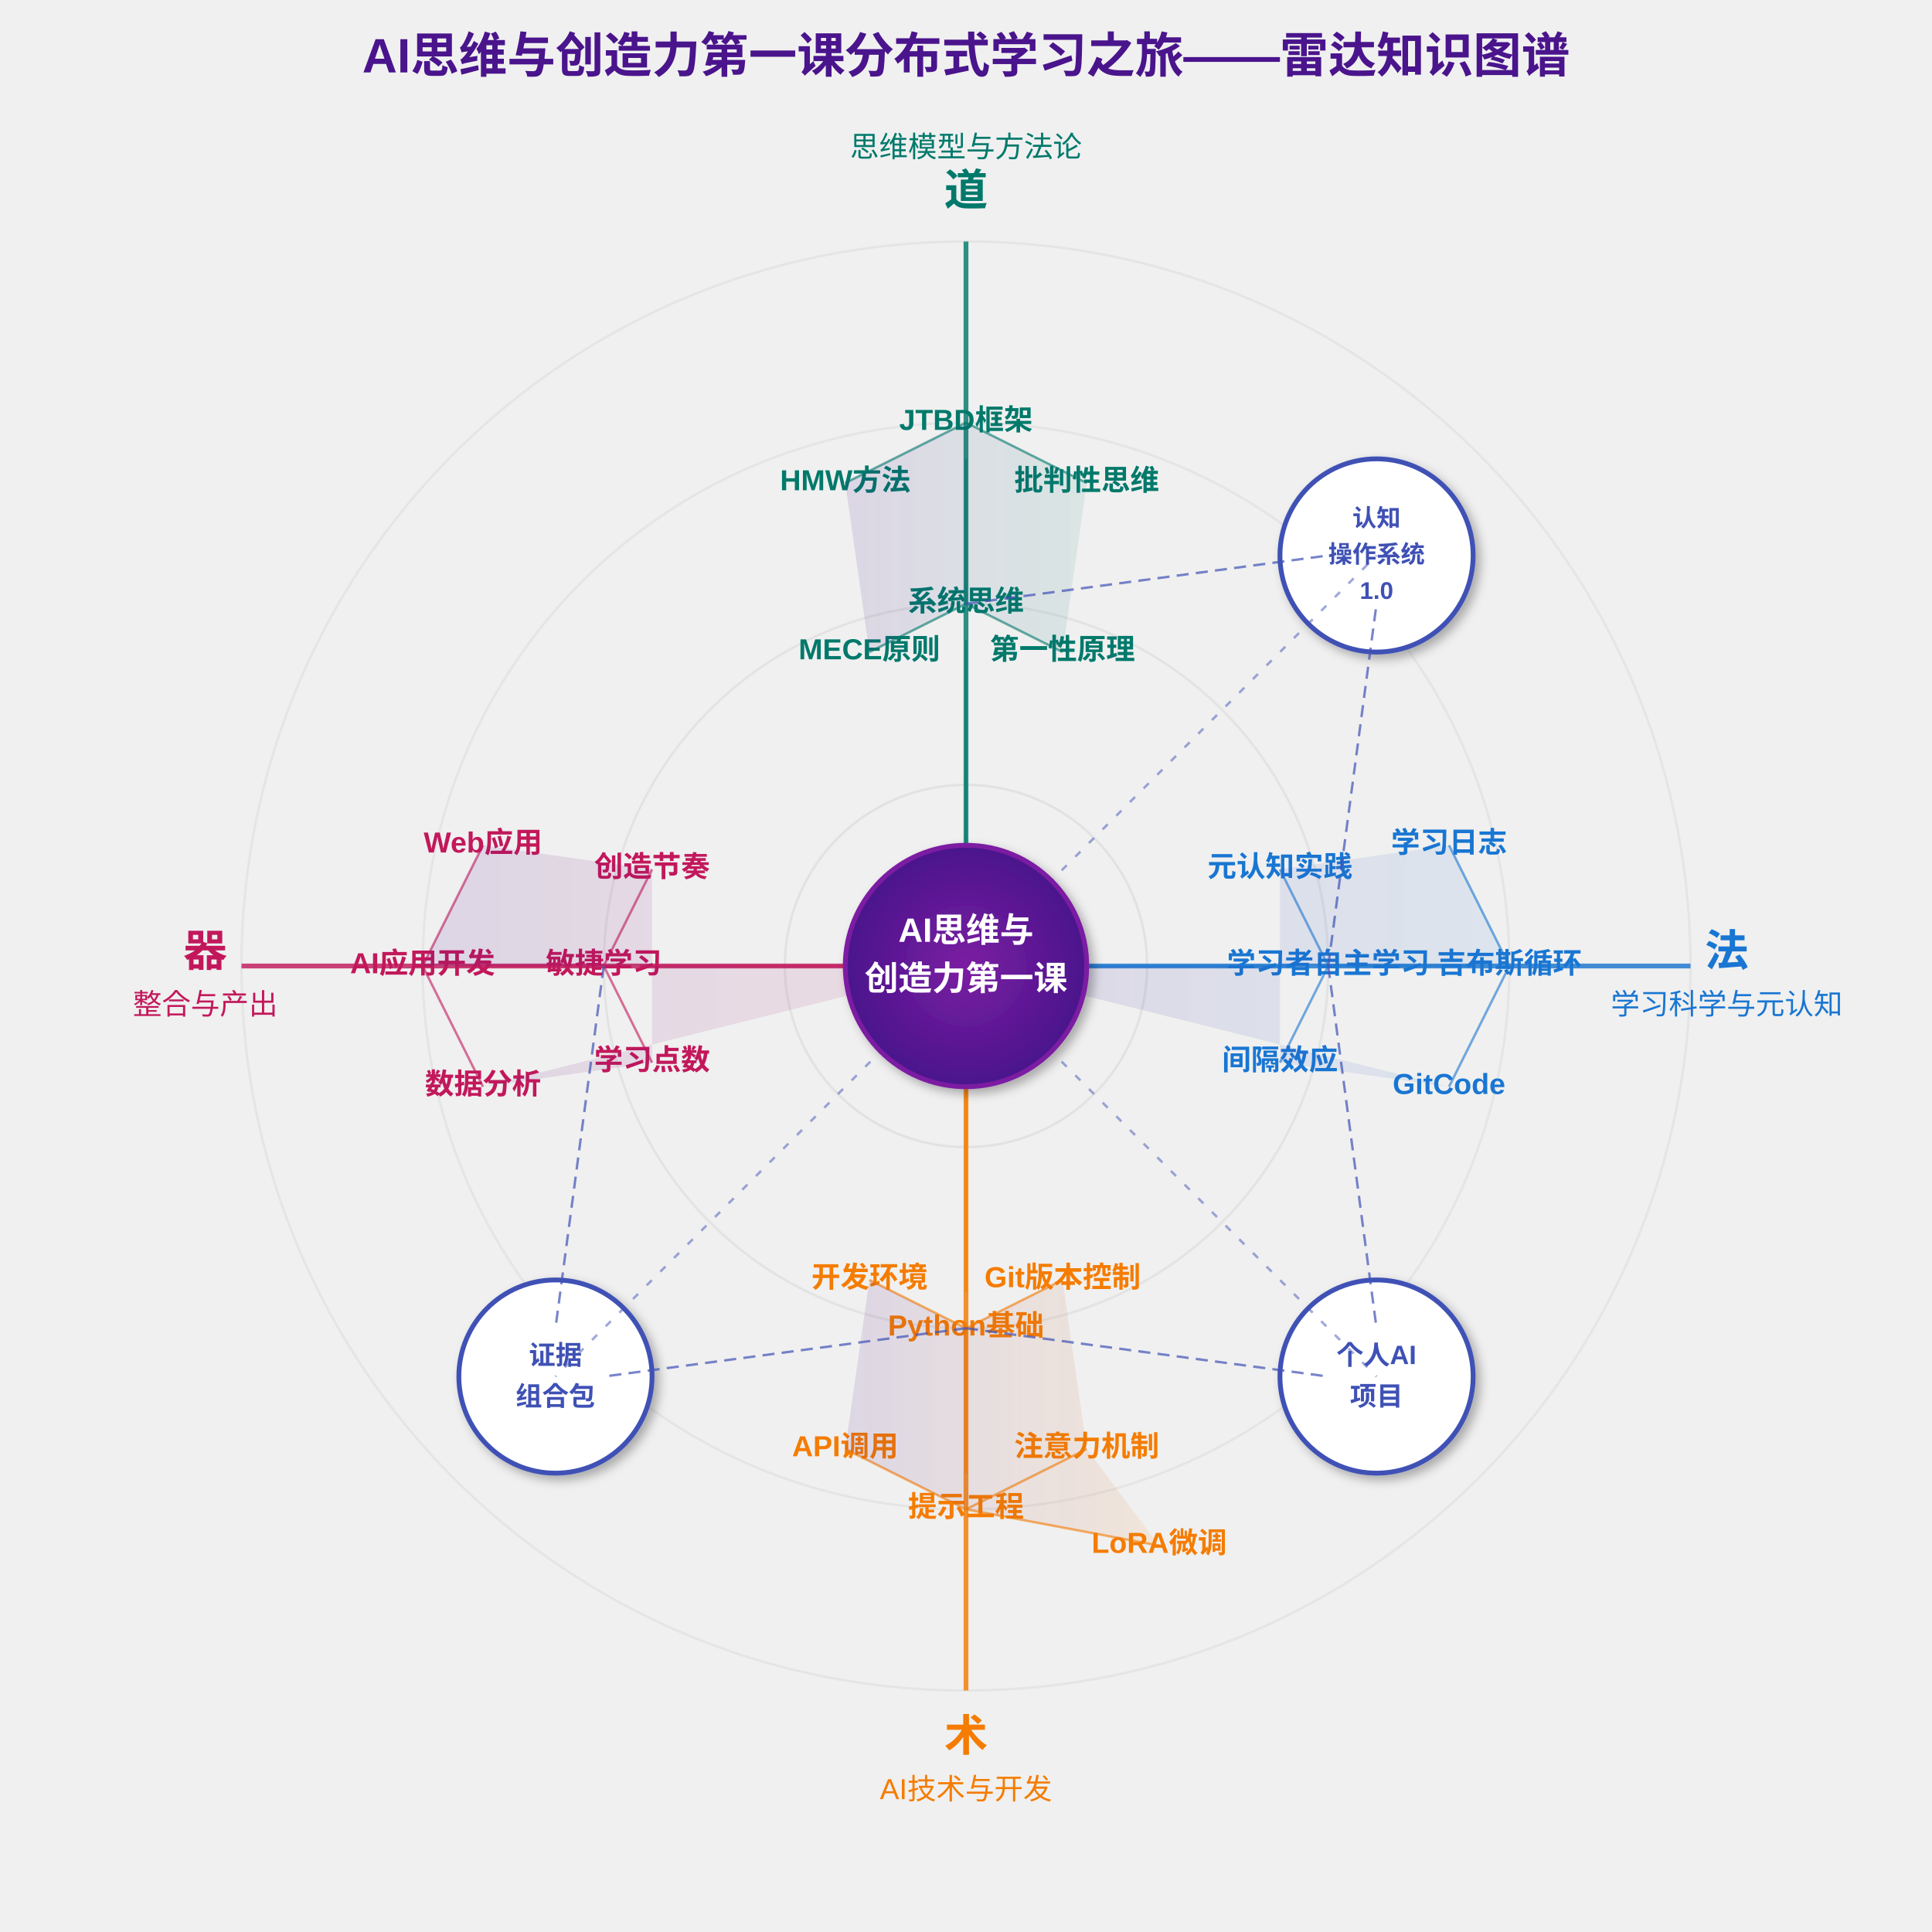
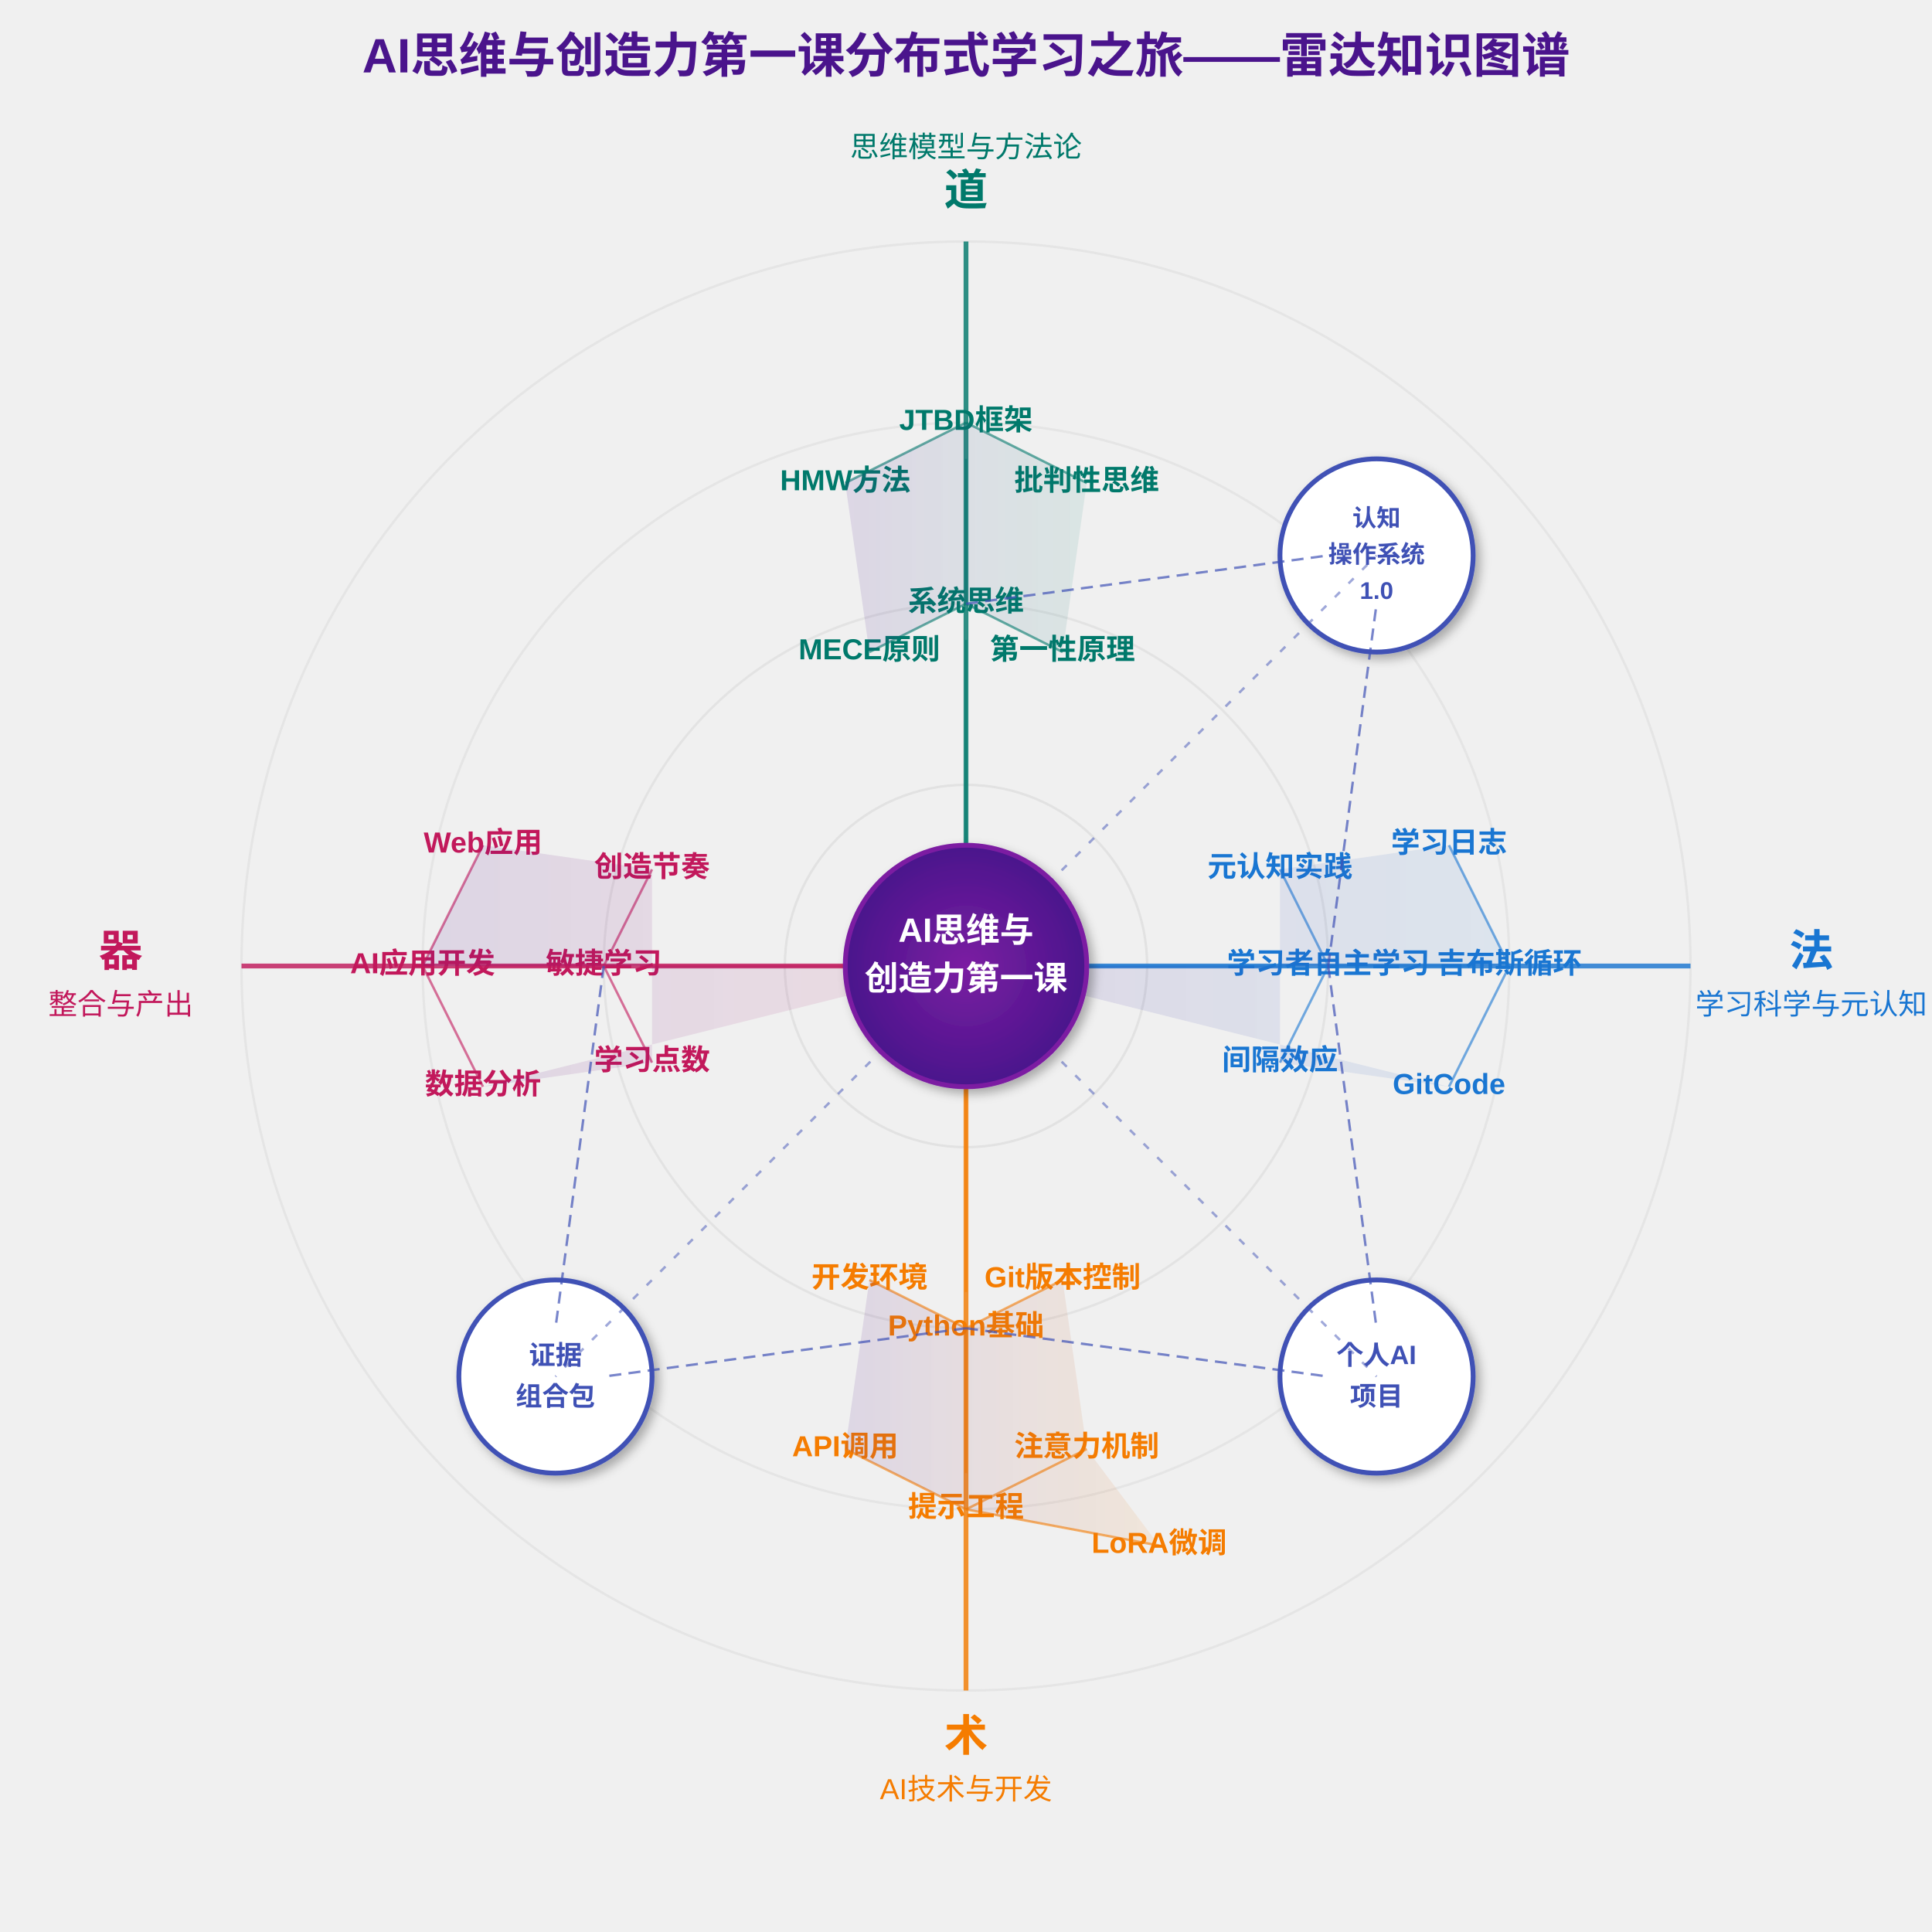
<svg xmlns="http://www.w3.org/2000/svg" width="800" height="800" viewBox="0 0 800 800">
  <defs>
    <radialGradient id="center-glow" cx="0.5" cy="0.5" r="0.5">
      <stop offset="0%" stop-color="#7b1fa2" stop-opacity="1" />
      <stop offset="100%" stop-color="#4a148c" stop-opacity="1" />
    </radialGradient>
    <linearGradient id="dao-gradient" x1="0%" y1="0%" x2="100%" y2="0%">
      <stop offset="0%" stop-color="#4a148c" stop-opacity="0.8" />
      <stop offset="100%" stop-color="#00796b" stop-opacity="0.6" />
    </linearGradient>
    <linearGradient id="fa-gradient" x1="0%" y1="0%" x2="100%" y2="0%">
      <stop offset="0%" stop-color="#4a148c" stop-opacity="0.8" />
      <stop offset="100%" stop-color="#1976d2" stop-opacity="0.6" />
    </linearGradient>
    <linearGradient id="shu-gradient" x1="0%" y1="0%" x2="100%" y2="0%">
      <stop offset="0%" stop-color="#4a148c" stop-opacity="0.8" />
      <stop offset="100%" stop-color="#f57c00" stop-opacity="0.6" />
    </linearGradient>
    <linearGradient id="qi-gradient" x1="0%" y1="0%" x2="100%" y2="0%">
      <stop offset="0%" stop-color="#4a148c" stop-opacity="0.8" />
      <stop offset="100%" stop-color="#c2185b" stop-opacity="0.6" />
    </linearGradient>
    <filter id="shadow" x="-20%" y="-20%" width="140%" height="140%">
      <feDropShadow dx="2" dy="2" stdDeviation="2" flood-opacity="0.3" />
    </filter>
    <linearGradient id="output-gradient" x1="0%" y1="0%" x2="100%" y2="100%">
      <stop offset="0%" stop-color="#3f51b5" stop-opacity="0.8" />
      <stop offset="100%" stop-color="#5c6bc0" stop-opacity="0.6" />
    </linearGradient>
  </defs>
  <text x="400" y="30" font-family="Arial, 'Hiragino Sans GB', 'Microsoft YaHei', sans-serif" font-size="20" fill="#4a148c" text-anchor="middle" font-weight="bold">AI思维与创造力第一课分布式学习之旅——雷达知识图谱</text>
  <g transform="translate(400, 400)">
    <circle cx="0" cy="0" r="300" fill="none" stroke="#e0e0e0" stroke-width="1" opacity="0.7" />
    <circle cx="0" cy="0" r="225" fill="none" stroke="#e0e0e0" stroke-width="1" opacity="0.7" />
    <circle cx="0" cy="0" r="150" fill="none" stroke="#e0e0e0" stroke-width="1" opacity="0.8" />
    <circle cx="0" cy="0" r="75" fill="none" stroke="#e0e0e0" stroke-width="1" opacity="0.9" />
    <line x1="0" y1="-300" x2="0" y2="300" stroke="#e0e0e0" stroke-width="1.5" opacity="0.9" />
    <line x1="-300" y1="0" x2="300" y2="0" stroke="#e0e0e0" stroke-width="1.5" opacity="0.9" />
    <line x1="0" y1="0" x2="0" y2="-300" stroke="#00796b" stroke-width="2" opacity="0.8" />
    <text x="0" y="-315" font-family="Arial, 'Hiragino Sans GB', 'Microsoft YaHei', sans-serif" font-size="18" fill="#00796b" text-anchor="middle" font-weight="bold">道</text>
    <text x="0" y="-335" font-family="Arial, 'Hiragino Sans GB', 'Microsoft YaHei', sans-serif" font-size="12" fill="#00796b" text-anchor="middle">思维模型与方法论</text>
    <text x="0" y="-147" font-family="Arial, 'Hiragino Sans GB', 'Microsoft YaHei', sans-serif" font-size="12" fill="#00796b" text-anchor="middle" font-weight="bold">系统思维</text>
    <text x="-40" y="-127" font-family="Arial, 'Hiragino Sans GB', 'Microsoft YaHei', sans-serif" font-size="12" fill="#00796b" text-anchor="middle" font-weight="bold">MECE原则</text>
    <text x="40" y="-127" font-family="Arial, 'Hiragino Sans GB', 'Microsoft YaHei', sans-serif" font-size="12" fill="#00796b" text-anchor="middle" font-weight="bold">第一性原理</text>
    <text x="0" y="-222" font-family="Arial, 'Hiragino Sans GB', 'Microsoft YaHei', sans-serif" font-size="12" fill="#00796b" text-anchor="middle" font-weight="bold">JTBD框架</text>
    <text x="-50" y="-197" font-family="Arial, 'Hiragino Sans GB', 'Microsoft YaHei', sans-serif" font-size="12" fill="#00796b" text-anchor="middle" font-weight="bold">HMW方法</text>
    <text x="50" y="-197" font-family="Arial, 'Hiragino Sans GB', 'Microsoft YaHei', sans-serif" font-size="12" fill="#00796b" text-anchor="middle" font-weight="bold">批判性思维</text>
    <line x1="0" y1="-50" x2="0" y2="-135" stroke="#00796b" stroke-width="1" opacity="0.6" />
    <line x1="0" y1="-150" x2="0" y2="-210" stroke="#00796b" stroke-width="1" opacity="0.6" />
    <line x1="0" y1="-150" x2="-40" y2="-130" stroke="#00796b" stroke-width="1" opacity="0.6" />
    <line x1="0" y1="-150" x2="40" y2="-130" stroke="#00796b" stroke-width="1" opacity="0.6" />
    <line x1="0" y1="-225" x2="-50" y2="-200" stroke="#00796b" stroke-width="1" opacity="0.6" />
    <line x1="0" y1="-225" x2="50" y2="-200" stroke="#00796b" stroke-width="1" opacity="0.6" />
    <path d="M 0 0 L 0 -225 L -50 -200 L -40 -130 L 0 -150 L 40 -130 L 50 -200 L 0 -225 Z" fill="url(#dao-gradient)" fill-opacity="0.15" />
    <line x1="0" y1="0" x2="300" y2="0" stroke="#1976d2" stroke-width="2" opacity="0.8" />
-     <text x="315" y="0" font-family="Arial, 'Hiragino Sans GB', 'Microsoft YaHei', sans-serif" font-size="18" fill="#1976d2" text-anchor="middle" font-weight="bold">法</text>
-     <text x="315" y="20" font-family="Arial, 'Hiragino Sans GB', 'Microsoft YaHei', sans-serif" font-size="12" fill="#1976d2" text-anchor="middle">学习科学与元认知</text>
+     <text x="350" y="0" font-family="Arial, 'Hiragino Sans GB', 'Microsoft YaHei', sans-serif" font-size="18" fill="#1976d2" text-anchor="middle" font-weight="bold">法</text>
+     <text x="350" y="20" font-family="Arial, 'Hiragino Sans GB', 'Microsoft YaHei', sans-serif" font-size="12" fill="#1976d2" text-anchor="middle">学习科学与元认知</text>
    <text x="150" y="3" font-family="Arial, 'Hiragino Sans GB', 'Microsoft YaHei', sans-serif" font-size="12" fill="#1976d2" text-anchor="middle" font-weight="bold">学习者自主学习</text>
    <text x="130" y="-37" font-family="Arial, 'Hiragino Sans GB', 'Microsoft YaHei', sans-serif" font-size="12" fill="#1976d2" text-anchor="middle" font-weight="bold">元认知实践</text>
    <text x="130" y="43" font-family="Arial, 'Hiragino Sans GB', 'Microsoft YaHei', sans-serif" font-size="12" fill="#1976d2" text-anchor="middle" font-weight="bold">间隔效应</text>
    <text x="225" y="3" font-family="Arial, 'Hiragino Sans GB', 'Microsoft YaHei', sans-serif" font-size="12" fill="#1976d2" text-anchor="middle" font-weight="bold">吉布斯循环</text>
    <text x="200" y="-47" font-family="Arial, 'Hiragino Sans GB', 'Microsoft YaHei', sans-serif" font-size="12" fill="#1976d2" text-anchor="middle" font-weight="bold">学习日志</text>
    <text x="200" y="53" font-family="Arial, 'Hiragino Sans GB', 'Microsoft YaHei', sans-serif" font-size="12" fill="#1976d2" text-anchor="middle" font-weight="bold">GitCode</text>
    <line x1="50" y1="0" x2="135" y2="0" stroke="#1976d2" stroke-width="1" opacity="0.6" />
    <line x1="150" y1="0" x2="210" y2="0" stroke="#1976d2" stroke-width="1" opacity="0.6" />
    <line x1="150" y1="0" x2="130" y2="-40" stroke="#1976d2" stroke-width="1" opacity="0.6" />
    <line x1="150" y1="0" x2="130" y2="40" stroke="#1976d2" stroke-width="1" opacity="0.6" />
    <line x1="225" y1="0" x2="200" y2="-50" stroke="#1976d2" stroke-width="1" opacity="0.6" />
    <line x1="225" y1="0" x2="200" y2="50" stroke="#1976d2" stroke-width="1" opacity="0.6" />
    <path d="M 0 0 L 150 0 L 225 0 L 200 -50 L 130 -40 L 130 40 L 200 50 Z" fill="url(#fa-gradient)" fill-opacity="0.15" />
    <line x1="0" y1="0" x2="0" y2="300" stroke="#f57c00" stroke-width="2" opacity="0.8" />
    <text x="0" y="325" font-family="Arial, 'Hiragino Sans GB', 'Microsoft YaHei', sans-serif" font-size="18" fill="#f57c00" text-anchor="middle" font-weight="bold">术</text>
    <text x="0" y="345" font-family="Arial, 'Hiragino Sans GB', 'Microsoft YaHei', sans-serif" font-size="12" fill="#f57c00" text-anchor="middle">AI技术与开发</text>
    <text x="0" y="153" font-family="Arial, 'Hiragino Sans GB', 'Microsoft YaHei', sans-serif" font-size="12" fill="#f57c00" text-anchor="middle" font-weight="bold">Python基础</text>
    <text x="-40" y="133" font-family="Arial, 'Hiragino Sans GB', 'Microsoft YaHei', sans-serif" font-size="12" fill="#f57c00" text-anchor="middle" font-weight="bold">开发环境</text>
    <text x="40" y="133" font-family="Arial, 'Hiragino Sans GB', 'Microsoft YaHei', sans-serif" font-size="12" fill="#f57c00" text-anchor="middle" font-weight="bold">Git版本控制</text>
    <text x="0" y="228" font-family="Arial, 'Hiragino Sans GB', 'Microsoft YaHei', sans-serif" font-size="12" fill="#f57c00" text-anchor="middle" font-weight="bold">提示工程</text>
    <text x="-50" y="203" font-family="Arial, 'Hiragino Sans GB', 'Microsoft YaHei', sans-serif" font-size="12" fill="#f57c00" text-anchor="middle" font-weight="bold">API调用</text>
    <text x="50" y="203" font-family="Arial, 'Hiragino Sans GB', 'Microsoft YaHei', sans-serif" font-size="12" fill="#f57c00" text-anchor="middle" font-weight="bold">注意力机制</text>
    <text x="80" y="243" font-family="Arial, 'Hiragino Sans GB', 'Microsoft YaHei', sans-serif" font-size="12" fill="#f57c00" text-anchor="middle" font-weight="bold">LoRA微调</text>
    <line x1="0" y1="50" x2="0" y2="135" stroke="#f57c00" stroke-width="1" opacity="0.6" />
    <line x1="0" y1="150" x2="0" y2="210" stroke="#f57c00" stroke-width="1" opacity="0.6" />
    <line x1="0" y1="150" x2="-40" y2="130" stroke="#f57c00" stroke-width="1" opacity="0.6" />
    <line x1="0" y1="150" x2="40" y2="130" stroke="#f57c00" stroke-width="1" opacity="0.6" />
    <line x1="0" y1="225" x2="-50" y2="200" stroke="#f57c00" stroke-width="1" opacity="0.6" />
    <line x1="0" y1="225" x2="50" y2="200" stroke="#f57c00" stroke-width="1" opacity="0.6" />
    <line x1="0" y1="225" x2="80" y2="240" stroke="#f57c00" stroke-width="1" opacity="0.6" />
    <path d="M 0 0 L 0 150 L -40 130 L -50 200 L 0 225 L 80 240 L 50 200 L 40 130 L 0 150 Z" fill="url(#shu-gradient)" fill-opacity="0.15" />
    <line x1="0" y1="0" x2="-300" y2="0" stroke="#c2185b" stroke-width="2" opacity="0.8" />
-     <text x="-315" y="0" font-family="Arial, 'Hiragino Sans GB', 'Microsoft YaHei', sans-serif" font-size="18" fill="#c2185b" text-anchor="middle" font-weight="bold">器</text>
-     <text x="-315" y="20" font-family="Arial, 'Hiragino Sans GB', 'Microsoft YaHei', sans-serif" font-size="12" fill="#c2185b" text-anchor="middle">整合与产出</text>
+     <text x="-350" y="0" font-family="Arial, 'Hiragino Sans GB', 'Microsoft YaHei', sans-serif" font-size="18" fill="#c2185b" text-anchor="middle" font-weight="bold">器</text>
+     <text x="-350" y="20" font-family="Arial, 'Hiragino Sans GB', 'Microsoft YaHei', sans-serif" font-size="12" fill="#c2185b" text-anchor="middle">整合与产出</text>
    <text x="-150" y="3" font-family="Arial, 'Hiragino Sans GB', 'Microsoft YaHei', sans-serif" font-size="12" fill="#c2185b" text-anchor="middle" font-weight="bold">敏捷学习</text>
    <text x="-130" y="-37" font-family="Arial, 'Hiragino Sans GB', 'Microsoft YaHei', sans-serif" font-size="12" fill="#c2185b" text-anchor="middle" font-weight="bold">创造节奏</text>
    <text x="-130" y="43" font-family="Arial, 'Hiragino Sans GB', 'Microsoft YaHei', sans-serif" font-size="12" fill="#c2185b" text-anchor="middle" font-weight="bold">学习点数</text>
    <text x="-225" y="3" font-family="Arial, 'Hiragino Sans GB', 'Microsoft YaHei', sans-serif" font-size="12" fill="#c2185b" text-anchor="middle" font-weight="bold">AI应用开发</text>
    <text x="-200" y="-47" font-family="Arial, 'Hiragino Sans GB', 'Microsoft YaHei', sans-serif" font-size="12" fill="#c2185b" text-anchor="middle" font-weight="bold">Web应用</text>
    <text x="-200" y="53" font-family="Arial, 'Hiragino Sans GB', 'Microsoft YaHei', sans-serif" font-size="12" fill="#c2185b" text-anchor="middle" font-weight="bold">数据分析</text>
    <line x1="-50" y1="0" x2="-135" y2="0" stroke="#c2185b" stroke-width="1" opacity="0.6" />
    <line x1="-150" y1="0" x2="-210" y2="0" stroke="#c2185b" stroke-width="1" opacity="0.6" />
    <line x1="-150" y1="0" x2="-130" y2="-40" stroke="#c2185b" stroke-width="1" opacity="0.6" />
    <line x1="-150" y1="0" x2="-130" y2="40" stroke="#c2185b" stroke-width="1" opacity="0.6" />
    <line x1="-225" y1="0" x2="-200" y2="-50" stroke="#c2185b" stroke-width="1" opacity="0.6" />
    <line x1="-225" y1="0" x2="-200" y2="50" stroke="#c2185b" stroke-width="1" opacity="0.6" />
    <path d="M 0 0 L -150 0 L -225 0 L -200 -50 L -130 -40 L -130 40 L -200 50 Z" fill="url(#qi-gradient)" fill-opacity="0.15" />
    <g transform="translate(170, 170)">
      <circle cx="0" cy="0" r="40" fill="white" stroke="#3f51b5" stroke-width="2" filter="url(#shadow)" />
      <text x="0" y="-5" font-family="Arial, 'Hiragino Sans GB', 'Microsoft YaHei', sans-serif" font-size="11" fill="#3f51b5" text-anchor="middle" font-weight="bold">个人AI</text>
      <text x="0" y="12" font-family="Arial, 'Hiragino Sans GB', 'Microsoft YaHei', sans-serif" font-size="11" fill="#3f51b5" text-anchor="middle" font-weight="bold">项目</text>
    </g>
    <g transform="translate(-170, 170)">
      <circle cx="0" cy="0" r="40" fill="white" stroke="#3f51b5" stroke-width="2" filter="url(#shadow)" />
      <text x="0" y="-5" font-family="Arial, 'Hiragino Sans GB', 'Microsoft YaHei', sans-serif" font-size="11" fill="#3f51b5" text-anchor="middle" font-weight="bold">证据</text>
      <text x="0" y="12" font-family="Arial, 'Hiragino Sans GB', 'Microsoft YaHei', sans-serif" font-size="11" fill="#3f51b5" text-anchor="middle" font-weight="bold">组合包</text>
    </g>
    <g transform="translate(170, -170)">
      <circle cx="0" cy="0" r="40" fill="white" stroke="#3f51b5" stroke-width="2" filter="url(#shadow)" />
      <text x="0" y="-12" font-family="Arial, 'Hiragino Sans GB', 'Microsoft YaHei', sans-serif" font-size="10" fill="#3f51b5" text-anchor="middle" font-weight="bold">认知</text>
      <text x="0" y="3" font-family="Arial, 'Hiragino Sans GB', 'Microsoft YaHei', sans-serif" font-size="10" fill="#3f51b5" text-anchor="middle" font-weight="bold">操作系统</text>
      <text x="0" y="18" font-family="Arial, 'Hiragino Sans GB', 'Microsoft YaHei', sans-serif" font-size="10" fill="#3f51b5" text-anchor="middle" font-weight="bold">1.0</text>
    </g>
    <line x1="150" y1="0" x2="170" y2="150" stroke="#3f51b5" stroke-width="1" stroke-dasharray="5,3" opacity="0.7" />
    <line x1="0" y1="150" x2="150" y2="170" stroke="#3f51b5" stroke-width="1" stroke-dasharray="5,3" opacity="0.7" />
    <line x1="-150" y1="0" x2="-170" y2="150" stroke="#3f51b5" stroke-width="1" stroke-dasharray="5,3" opacity="0.7" />
    <line x1="0" y1="150" x2="-150" y2="170" stroke="#3f51b5" stroke-width="1" stroke-dasharray="5,3" opacity="0.7" />
    <line x1="150" y1="0" x2="170" y2="-150" stroke="#3f51b5" stroke-width="1" stroke-dasharray="5,3" opacity="0.7" />
    <line x1="0" y1="-150" x2="150" y2="-170" stroke="#3f51b5" stroke-width="1" stroke-dasharray="5,3" opacity="0.7" />
    <line x1="0" y1="0" x2="170" y2="170" stroke="#3f51b5" stroke-width="1" stroke-dasharray="3,5" opacity="0.5" />
    <line x1="0" y1="0" x2="-170" y2="170" stroke="#3f51b5" stroke-width="1" stroke-dasharray="3,5" opacity="0.5" />
    <line x1="0" y1="0" x2="170" y2="-170" stroke="#3f51b5" stroke-width="1" stroke-dasharray="3,5" opacity="0.5" />
    <circle cx="0" cy="0" r="50" fill="url(#center-glow)" stroke="#7b1fa2" stroke-width="2" filter="url(#shadow)" />
    <text x="0" y="-10" font-family="Arial, 'Hiragino Sans GB', 'Microsoft YaHei', sans-serif" font-size="14" fill="white" text-anchor="middle" font-weight="bold">AI思维与</text>
    <text x="0" y="10" font-family="Arial, 'Hiragino Sans GB', 'Microsoft YaHei', sans-serif" font-size="14" fill="white" text-anchor="middle" font-weight="bold">创造力第一课</text>
  </g>
</svg>
